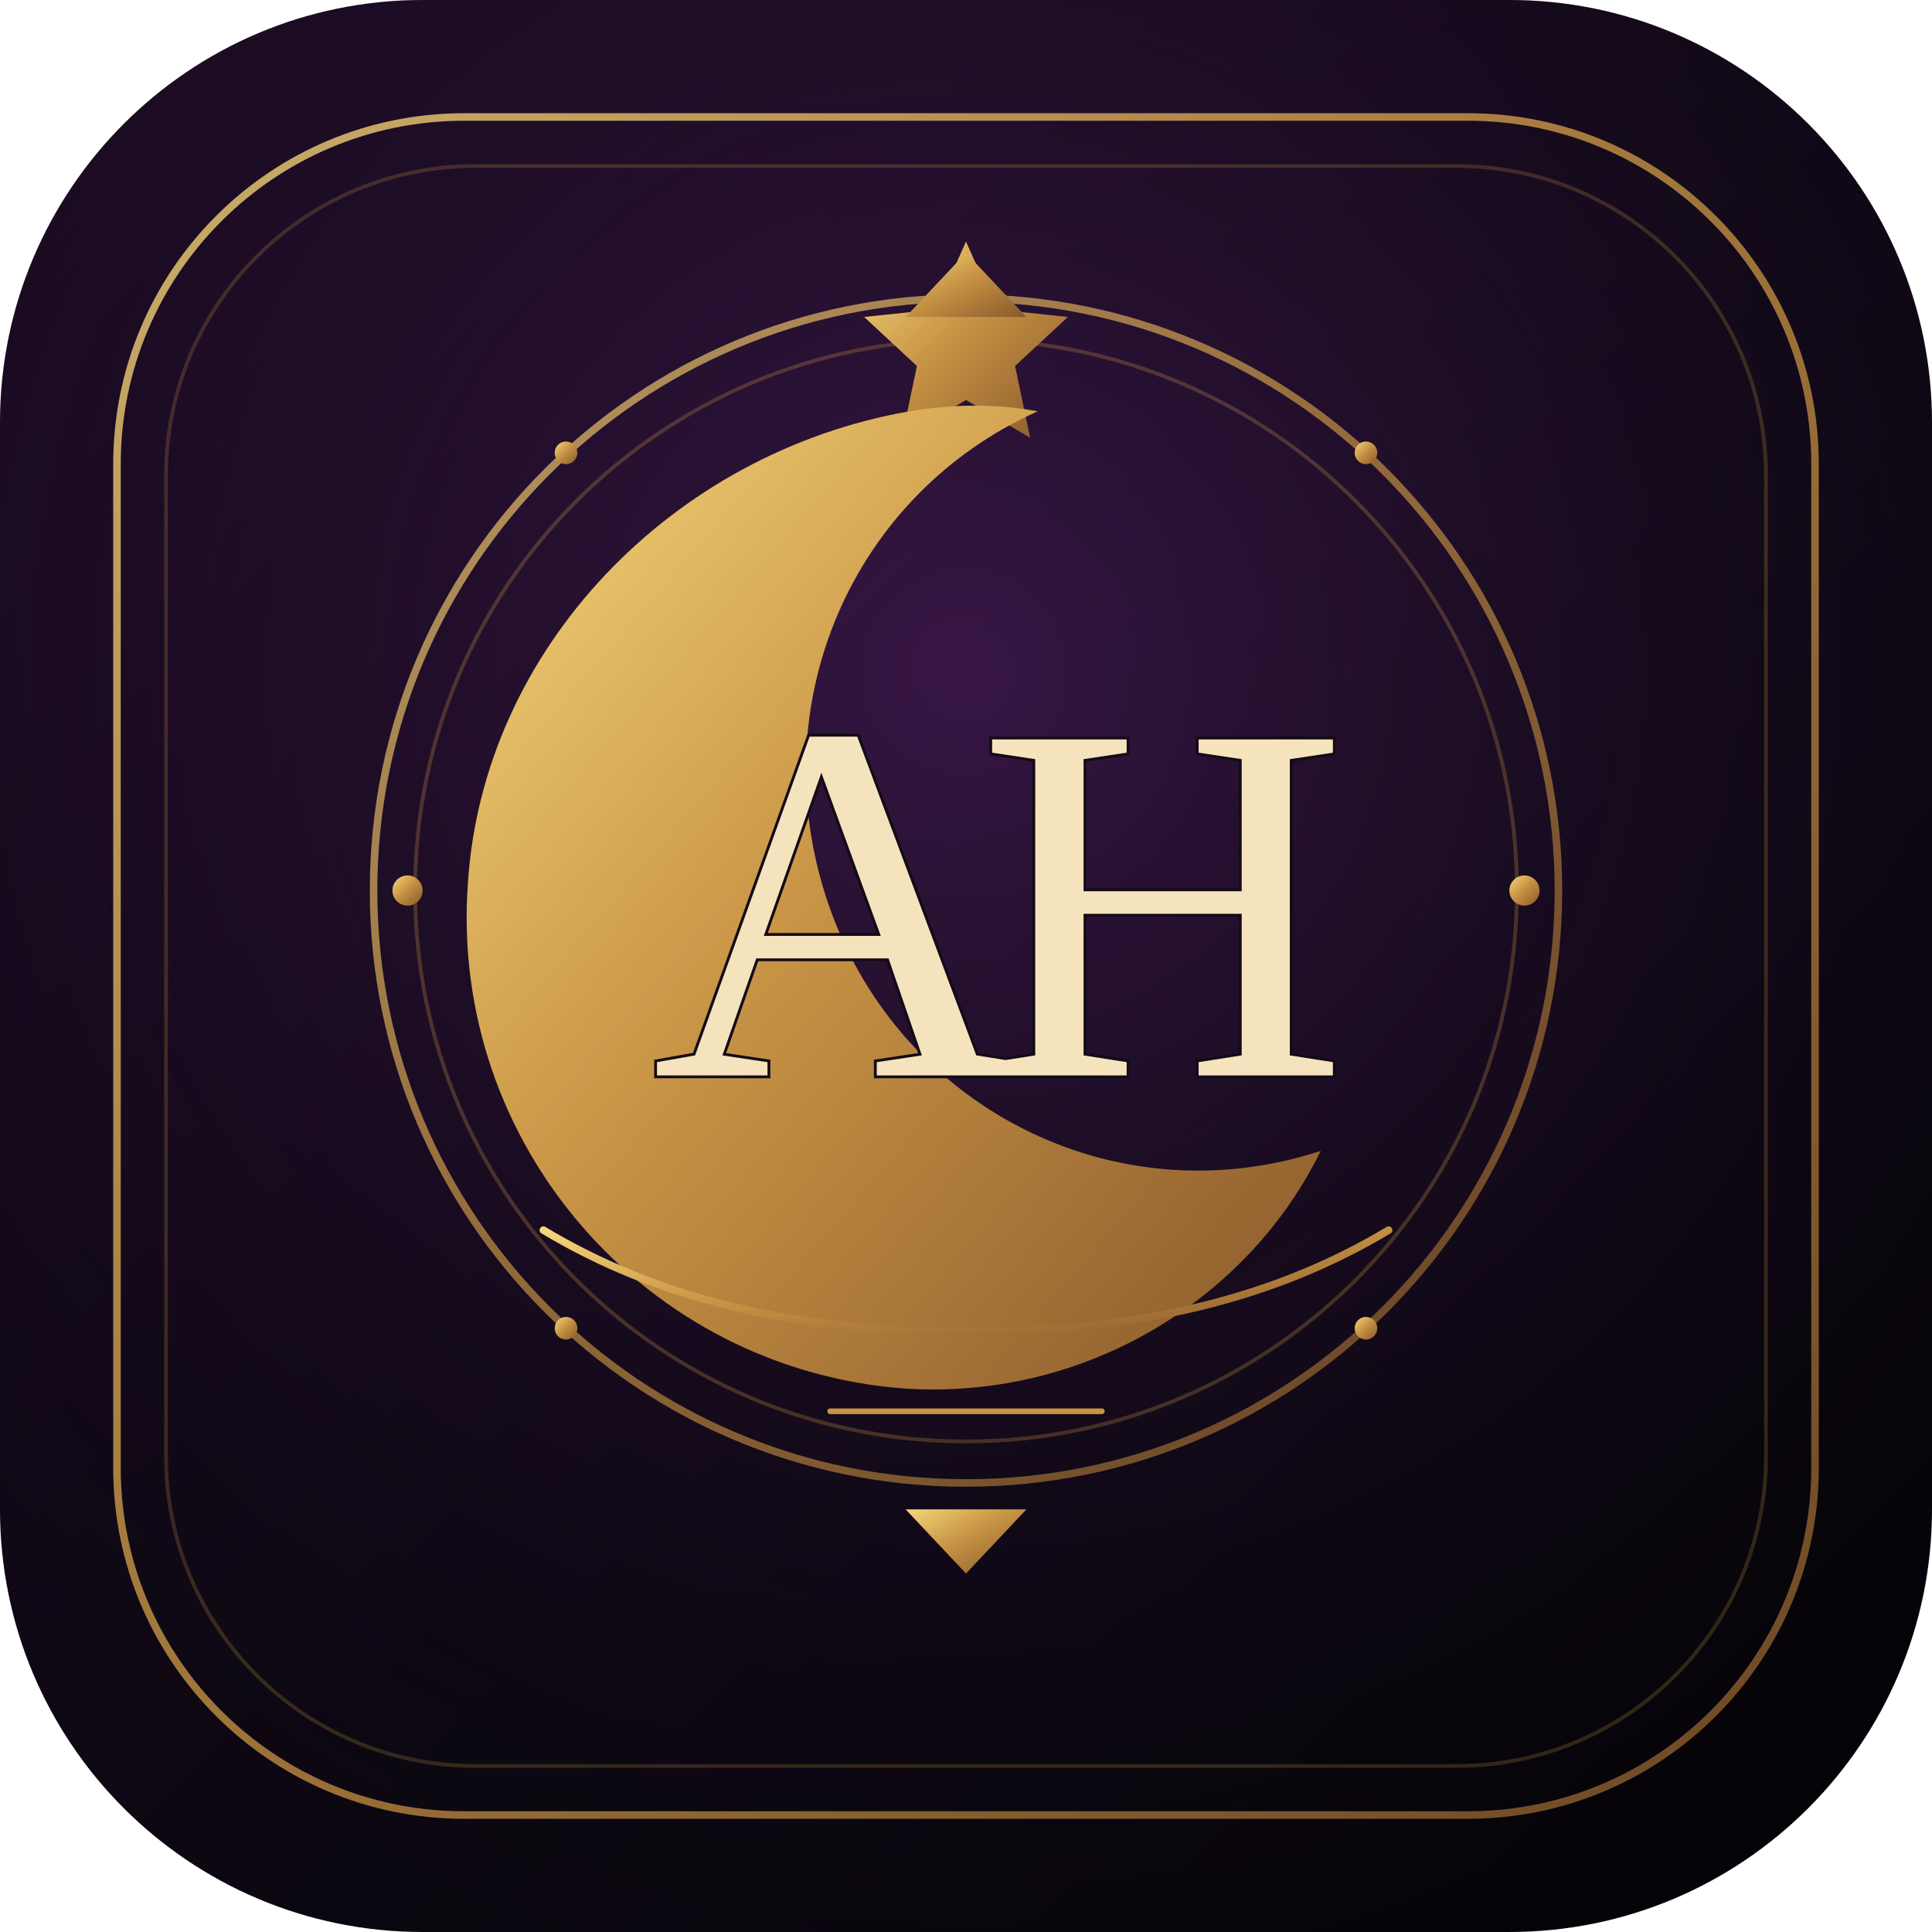
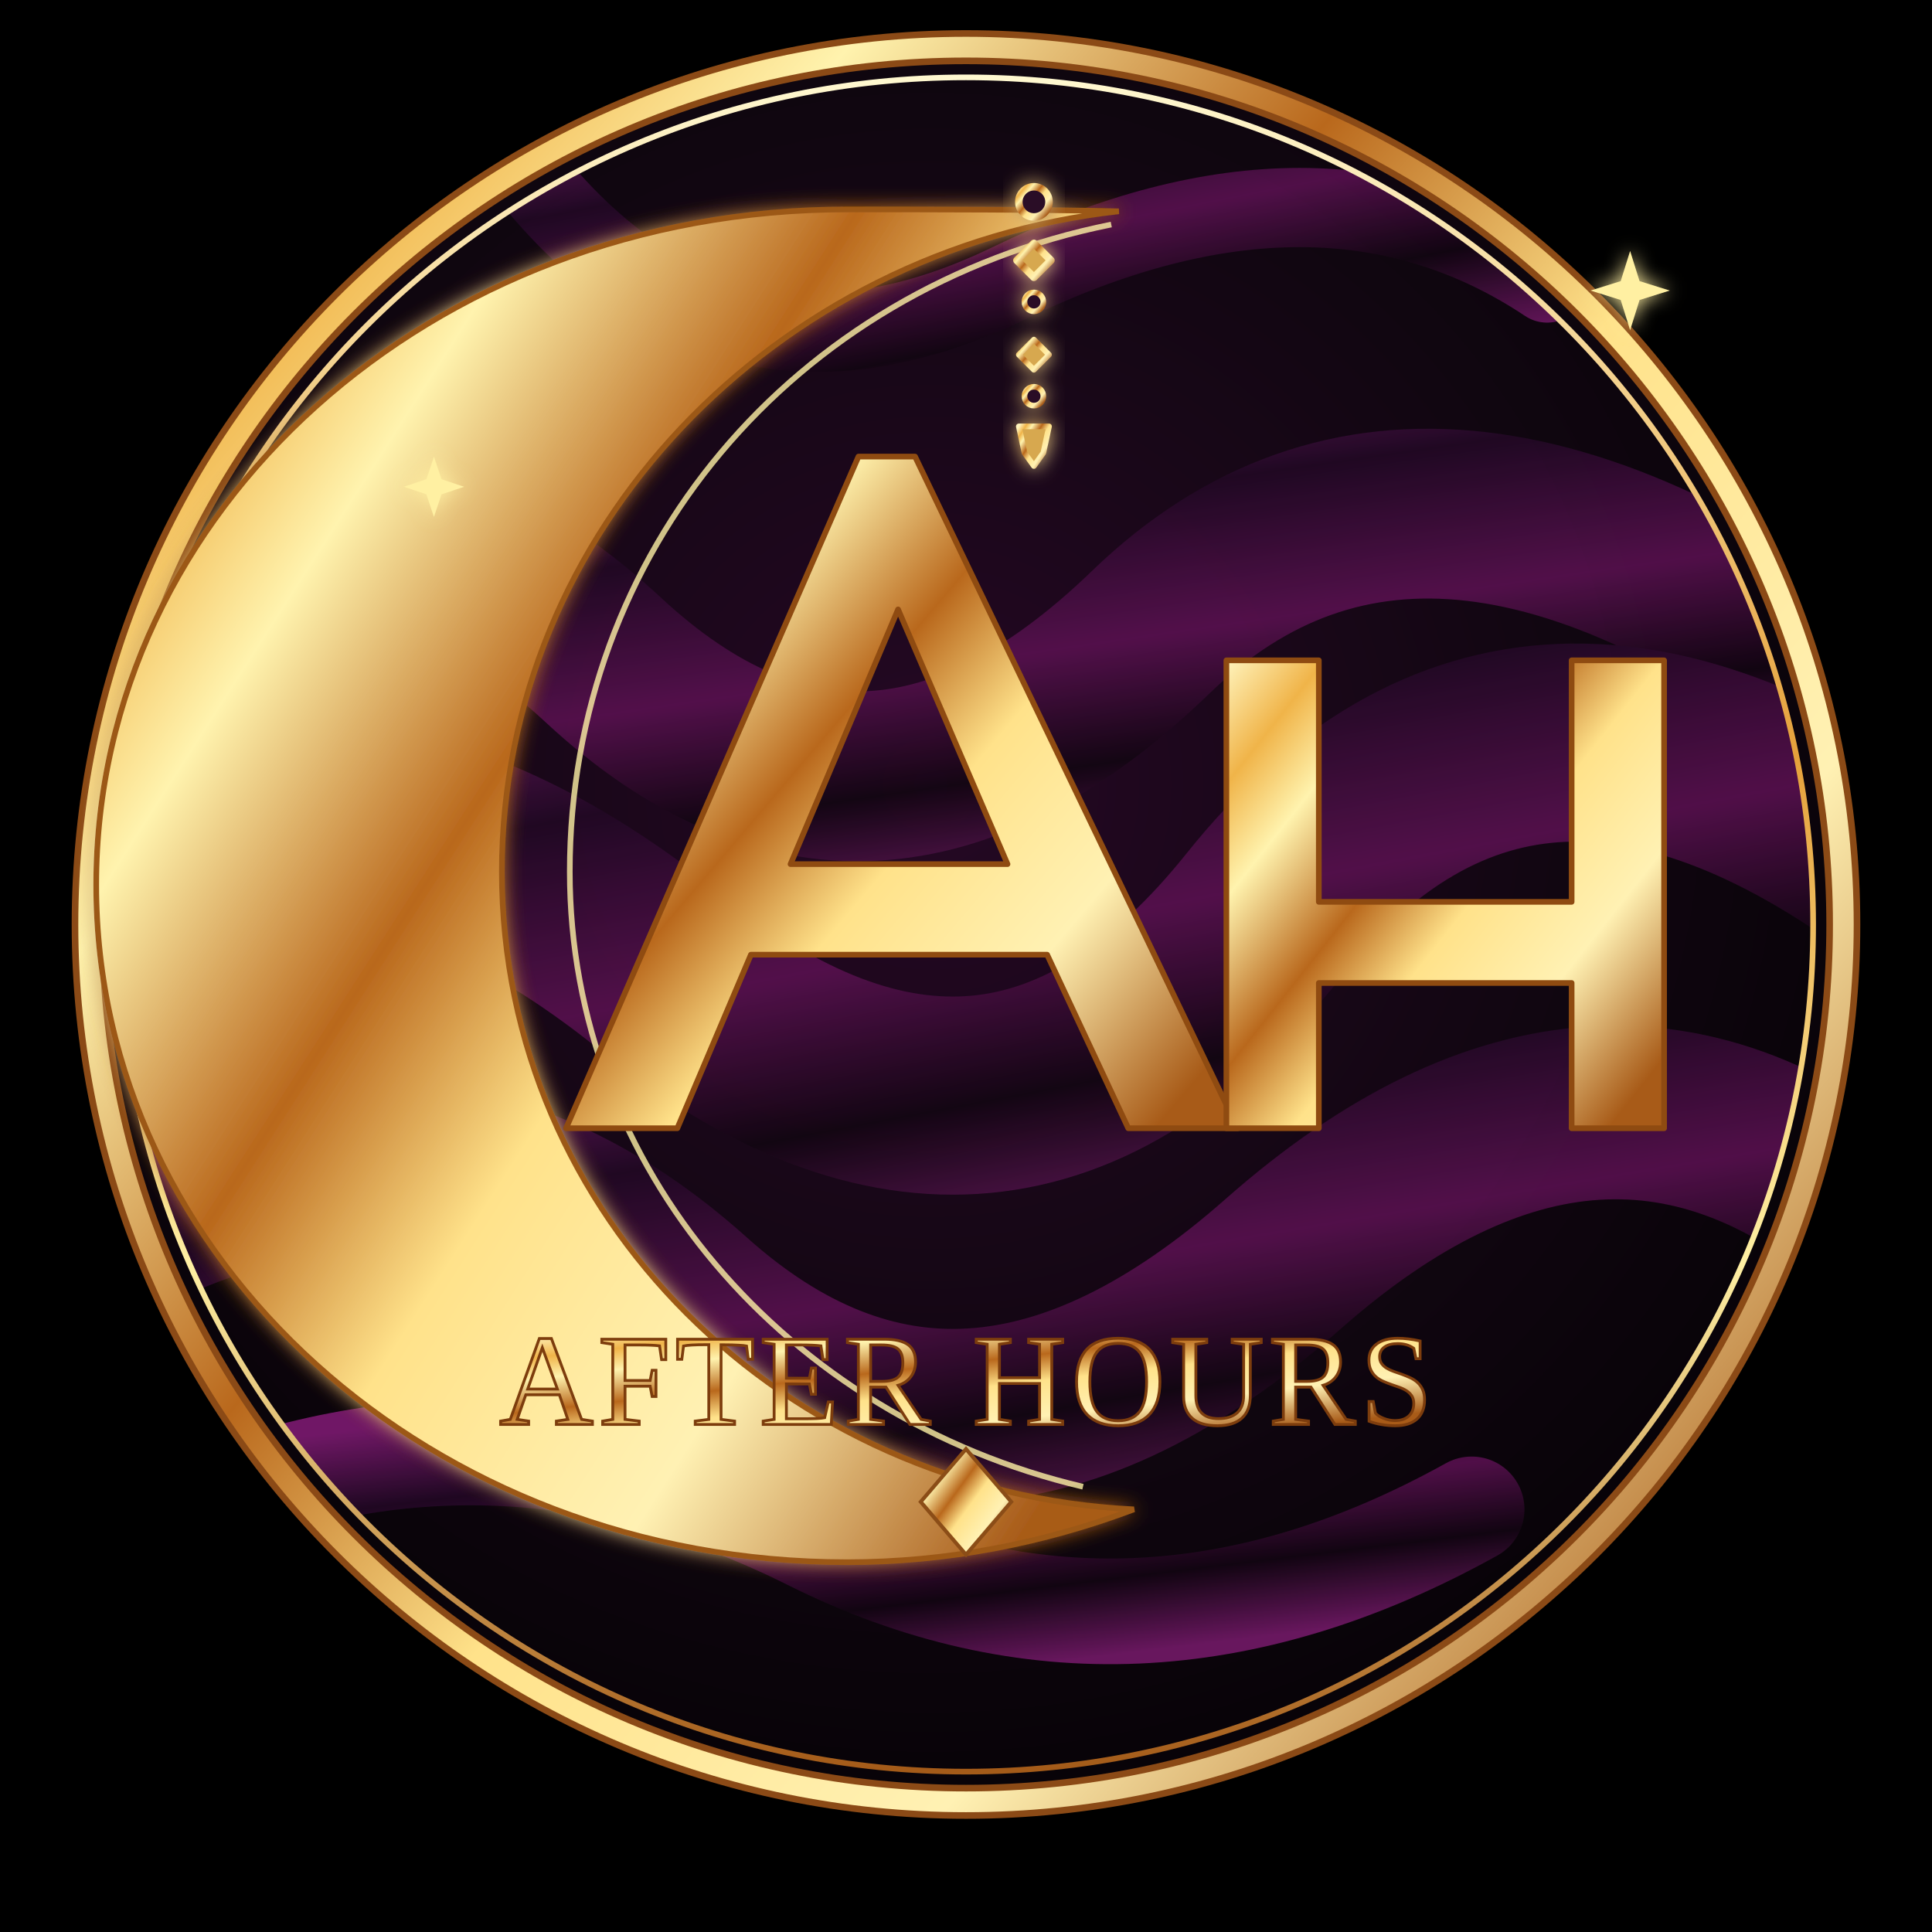
- <svg xmlns="http://www.w3.org/2000/svg" width="512" height="512" viewBox="0 0 512 512" role="img" aria-labelledby="title desc">
+ <svg xmlns="http://www.w3.org/2000/svg" width="512" height="512" viewBox="0 0 1024 1024" role="img" aria-labelledby="title desc">
  <defs>
-     <linearGradient id="bg" x1="0" y1="0" x2="1" y2="1">
-       <stop offset="0" stop-color="#1b0b22" />
-       <stop offset=".58" stop-color="#0b0710" />
-       <stop offset="1" stop-color="#030205" />
+     <radialGradient id="bg" cx="48%" cy="42%" r="70%">
+       <stop stop-color="#250824" />
+       <stop offset=".55" stop-color="#100610" />
+       <stop offset="1" stop-color="#020102" />
+     </radialGradient>
+     <linearGradient id="gold" x1="0" y1="0" x2="1" y2=".85">
+       <stop stop-color="#fff4bd" />
+       <stop offset=".13" stop-color="#f0b449" />
+       <stop offset=".25" stop-color="#fff3ae" />
+       <stop offset=".43" stop-color="#b9681c" />
+       <stop offset=".58" stop-color="#ffe28a" />
+       <stop offset=".78" stop-color="#fff1b3" />
+       <stop offset="1" stop-color="#a85b18" />
    </linearGradient>
-     <linearGradient id="gold" x1="0" y1="0" x2="1" y2="1">
-       <stop offset="0" stop-color="#f6d77c" />
-       <stop offset=".45" stop-color="#c89445" />
-       <stop offset="1" stop-color="#88582b" />
+     <linearGradient id="gold2" x1="0" y1="0" x2="0" y2="1">
+       <stop stop-color="#fff8d0" />
+       <stop offset=".4" stop-color="#e5a13b" />
+       <stop offset=".7" stop-color="#fff0a4" />
+       <stop offset="1" stop-color="#a45b19" />
    </linearGradient>
-     <radialGradient id="glow" cx=".5" cy=".35" r=".7">
-       <stop offset="0" stop-color="#632579" stop-opacity=".48" />
-       <stop offset="1" stop-color="#150b1c" stop-opacity="0" />
-     </radialGradient>
+     <linearGradient id="velvet" x1="0" y1="0" x2="1" y2="1">
+       <stop stop-color="#7b1a70" />
+       <stop offset=".25" stop-color="#210824" />
+       <stop offset=".53" stop-color="#58104f" />
+       <stop offset=".76" stop-color="#120512" />
+       <stop offset="1" stop-color="#721967" />
+     </linearGradient>
+     <filter id="glow" x="-40%" y="-40%" width="180%" height="180%">
+       <feGaussianBlur stdDeviation="5" result="blur" />
+       <feMerge>
+         <feMergeNode in="blur" />
+         <feMergeNode in="SourceGraphic" />
+       </feMerge>
+     </filter>
+     <clipPath id="disc">
+       <circle cx="512" cy="490" r="450" />
+     </clipPath>
  </defs>
-   <rect width="512" height="512" rx="112" fill="url(#bg)" />
-   <rect width="512" height="512" rx="112" fill="url(#glow)" />
-   <rect x="31" y="31" width="450" height="450" rx="92" fill="none" stroke="url(#gold)" stroke-opacity=".8" stroke-width="2" />
-   <rect x="44" y="44" width="424" height="424" rx="82" fill="none" stroke="#c89445" stroke-opacity=".23" stroke-width="1" />
-   <circle cx="256" cy="236" r="157" fill="none" stroke="url(#gold)" stroke-opacity=".7" stroke-width="2" />
-   <circle cx="256" cy="236" r="146" fill="none" stroke="#c89445" stroke-opacity=".28" stroke-width="1" />
-   <g fill="url(#gold)">
-     <path d="M256 64l8 18 19 2-14 13 4 19-17-10-17 10 4-19-14-13 19-2z" />
-     <circle cx="108" cy="236" r="4" />
-     <circle cx="404" cy="236" r="4" />
-     <circle cx="150" cy="120" r="3" />
-     <circle cx="362" cy="120" r="3" />
-     <circle cx="150" cy="352" r="3" />
-     <circle cx="362" cy="352" r="3" />
-     <path d="M240 400h32l-16 17z" />
-     <path d="M240 84h32l-16-17z" />
+   <rect width="1024" height="1024" fill="#000" />
+   <circle cx="512" cy="490" r="466" fill="url(#bg)" />
+   <g clip-path="url(#disc)" opacity=".9" fill="none" stroke="url(#velvet)" stroke-linecap="round">
+     <path d="M38 350Q180 220 320 350T610 335T1000 380" stroke-width="90" />
+     <path d="M15 485Q170 370 350 515T670 485T1020 470" stroke-width="105" />
+     <path d="M40 665Q220 560 365 690T680 670T1000 650" stroke-width="92" />
+     <path d="M260 65Q370 230 535 150T820 150" stroke-width="42" />
+     <path d="M90 805Q260 730 430 815T780 800" stroke-width="56" />
  </g>
-   <path d="M275 109c-49 22-73 77-56 129 18 55 76 85 131 67-19 39-62 66-110 63-69-5-121-65-116-134 4-62 54-114 117-125 12-2 23-2 34 0z" fill="url(#gold)" />
-   <text x="265" y="285" text-anchor="middle" font-family="Georgia, 'Times New Roman', serif" font-size="136" font-weight="normal" letter-spacing="-12" fill="#f4e3bd" stroke="#130b17" stroke-width="1.5" paint-order="stroke">AH</text>
-   <path d="M144 326c30 18 66 27 112 27s82-9 112-27" fill="none" stroke="url(#gold)" stroke-width="2" stroke-linecap="round" />
-   <path d="M220 374h72" fill="none" stroke="#c89445" stroke-width="1.5" stroke-linecap="round" />
+   <circle cx="512" cy="490" r="465" fill="none" stroke="#8b4a16" stroke-width="18" />
+   <circle cx="512" cy="490" r="465" fill="none" stroke="url(#gold)" stroke-width="11" />
+   <circle cx="512" cy="490" r="449" fill="none" stroke="url(#gold2)" stroke-width="3" />
+   <path d="M593 112C411 132 266 281 266 462c0 183 150 329 335 338-48 18-99 28-152 28-220 0-398-160-398-359S229 111 449 111c51 0 99 0 144 1Z" fill="url(#gold)" stroke="#9c5818" stroke-width="3" filter="url(#glow)" />
+   <path d="M589 119C420 153 302 293 302 462c0 157 115 289 272 326" fill="none" stroke="#fff2a5" stroke-width="3" opacity=".8" />
+   <g fill="url(#gold)" stroke="#8f4b11" stroke-width="3" stroke-linejoin="round">
+     <path d="M300 598 455 242h30l171 356h-58l-43-92H398l-39 92h-59zm119-140h115l-58-135-57 135z" />
+     <path d="M650 350h49v128h134V350h49v248h-49V521H699v77h-49z" />
+   </g>
+   <g fill="none" stroke="url(#gold)" stroke-width="4" stroke-linecap="round" stroke-linejoin="round" filter="url(#glow)">
+     <path d="M548 78v22m0 18v16m0 18v14m0 18v14m0 18v14m0 18v15" />
+     <circle cx="548" cy="107" r="8" fill="#2a0c27" stroke-width="4" />
+     <path d="m548 129 9 9-9 9-9-9z" fill="#d7a84f" />
+     <circle cx="548" cy="160" r="5" fill="#2a0c27" stroke-width="3" />
+     <path d="m548 180 8 8-8 8-8-8z" fill="#d7a84f" stroke-width="3" />
+     <circle cx="548" cy="210" r="5" fill="#2a0c27" stroke-width="3" />
+     <path d="M540 226h16l-3 14-5 7-5-7z" fill="#d7a84f" stroke-width="3" />
+   </g>
+   <text x="512" y="755" text-anchor="middle" font-family="Georgia,'Times New Roman',serif" font-size="69" letter-spacing="2.5" fill="url(#gold)" stroke="#7d3d0d" stroke-width="1.5">AFTER HOURS</text>
+   <path d="M185 796H465M559 796H839" stroke="url(#gold)" stroke-width="4" />
+   <path d="m512 768 24 28-24 28-24-28z" fill="url(#gold)" stroke="#8b4d17" stroke-width="2" />
+   <g fill="#fff0a2" filter="url(#glow)">
+     <path d="M864 133l5 16 16 5-16 5-5 16-5-16-16-5 16-5z" />
+     <path d="M230 242l4 12 12 4-12 4-4 12-4-12-12-4 12-4z" />
+   </g>
</svg>
